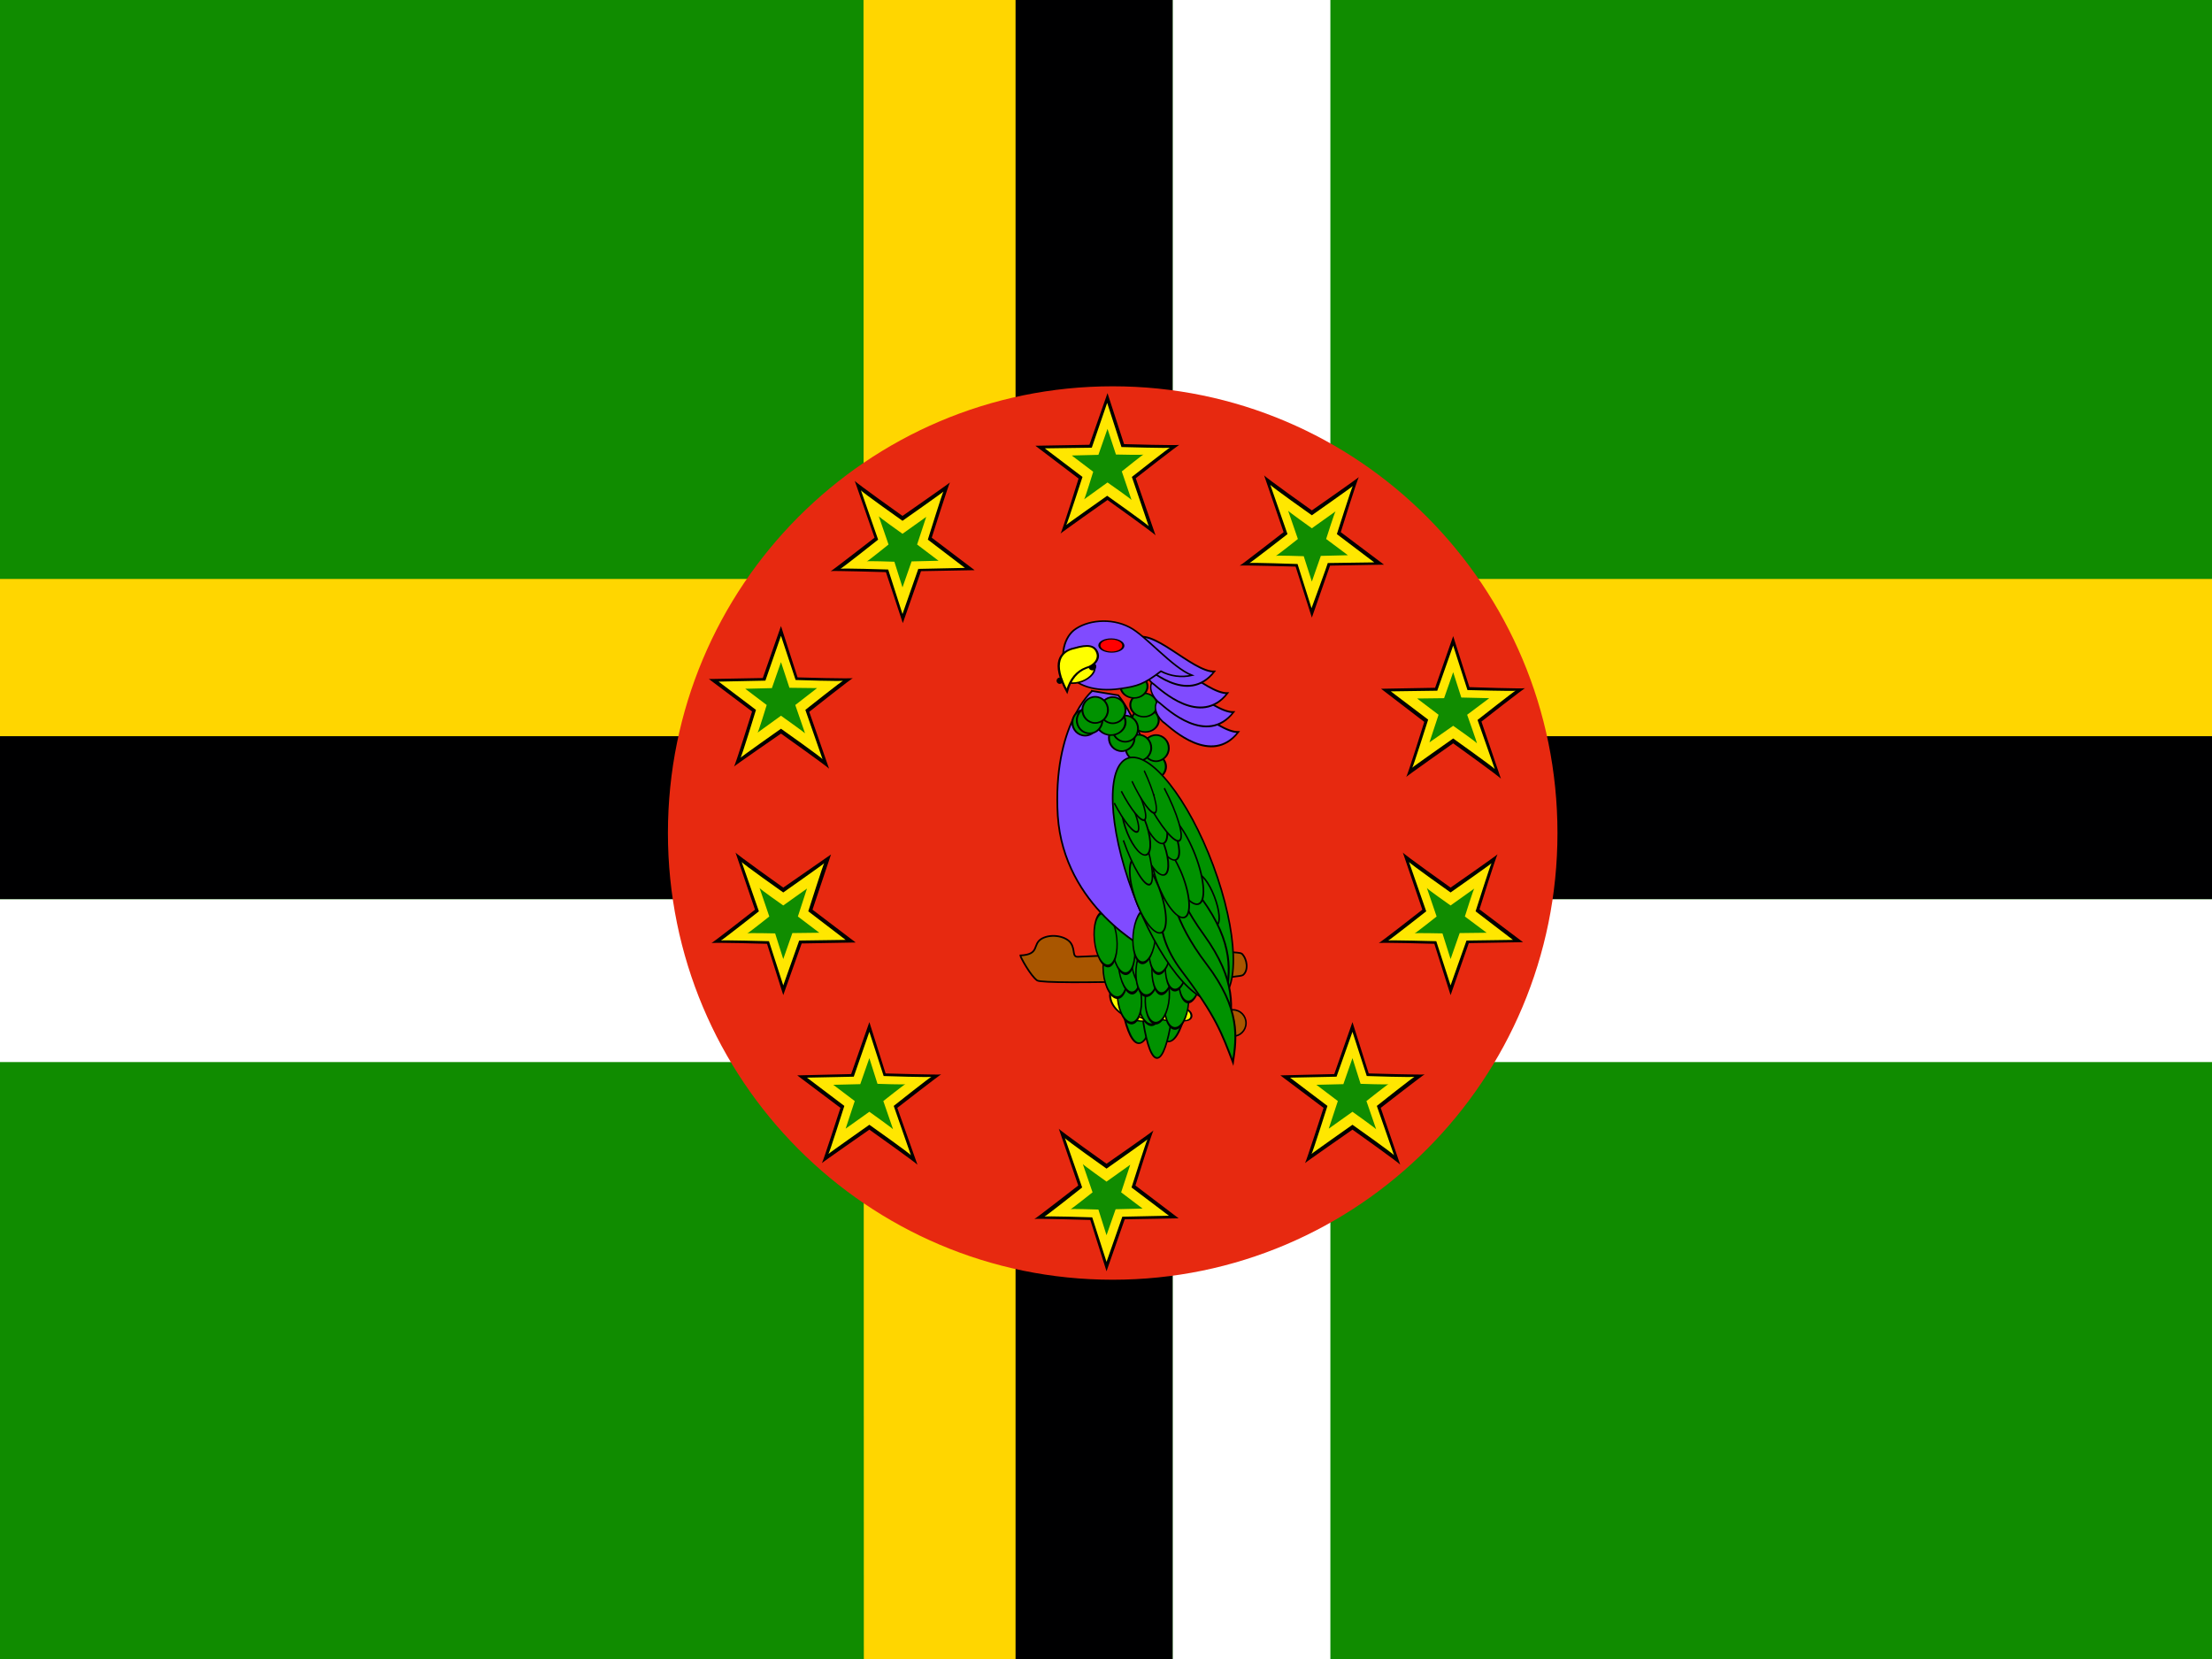
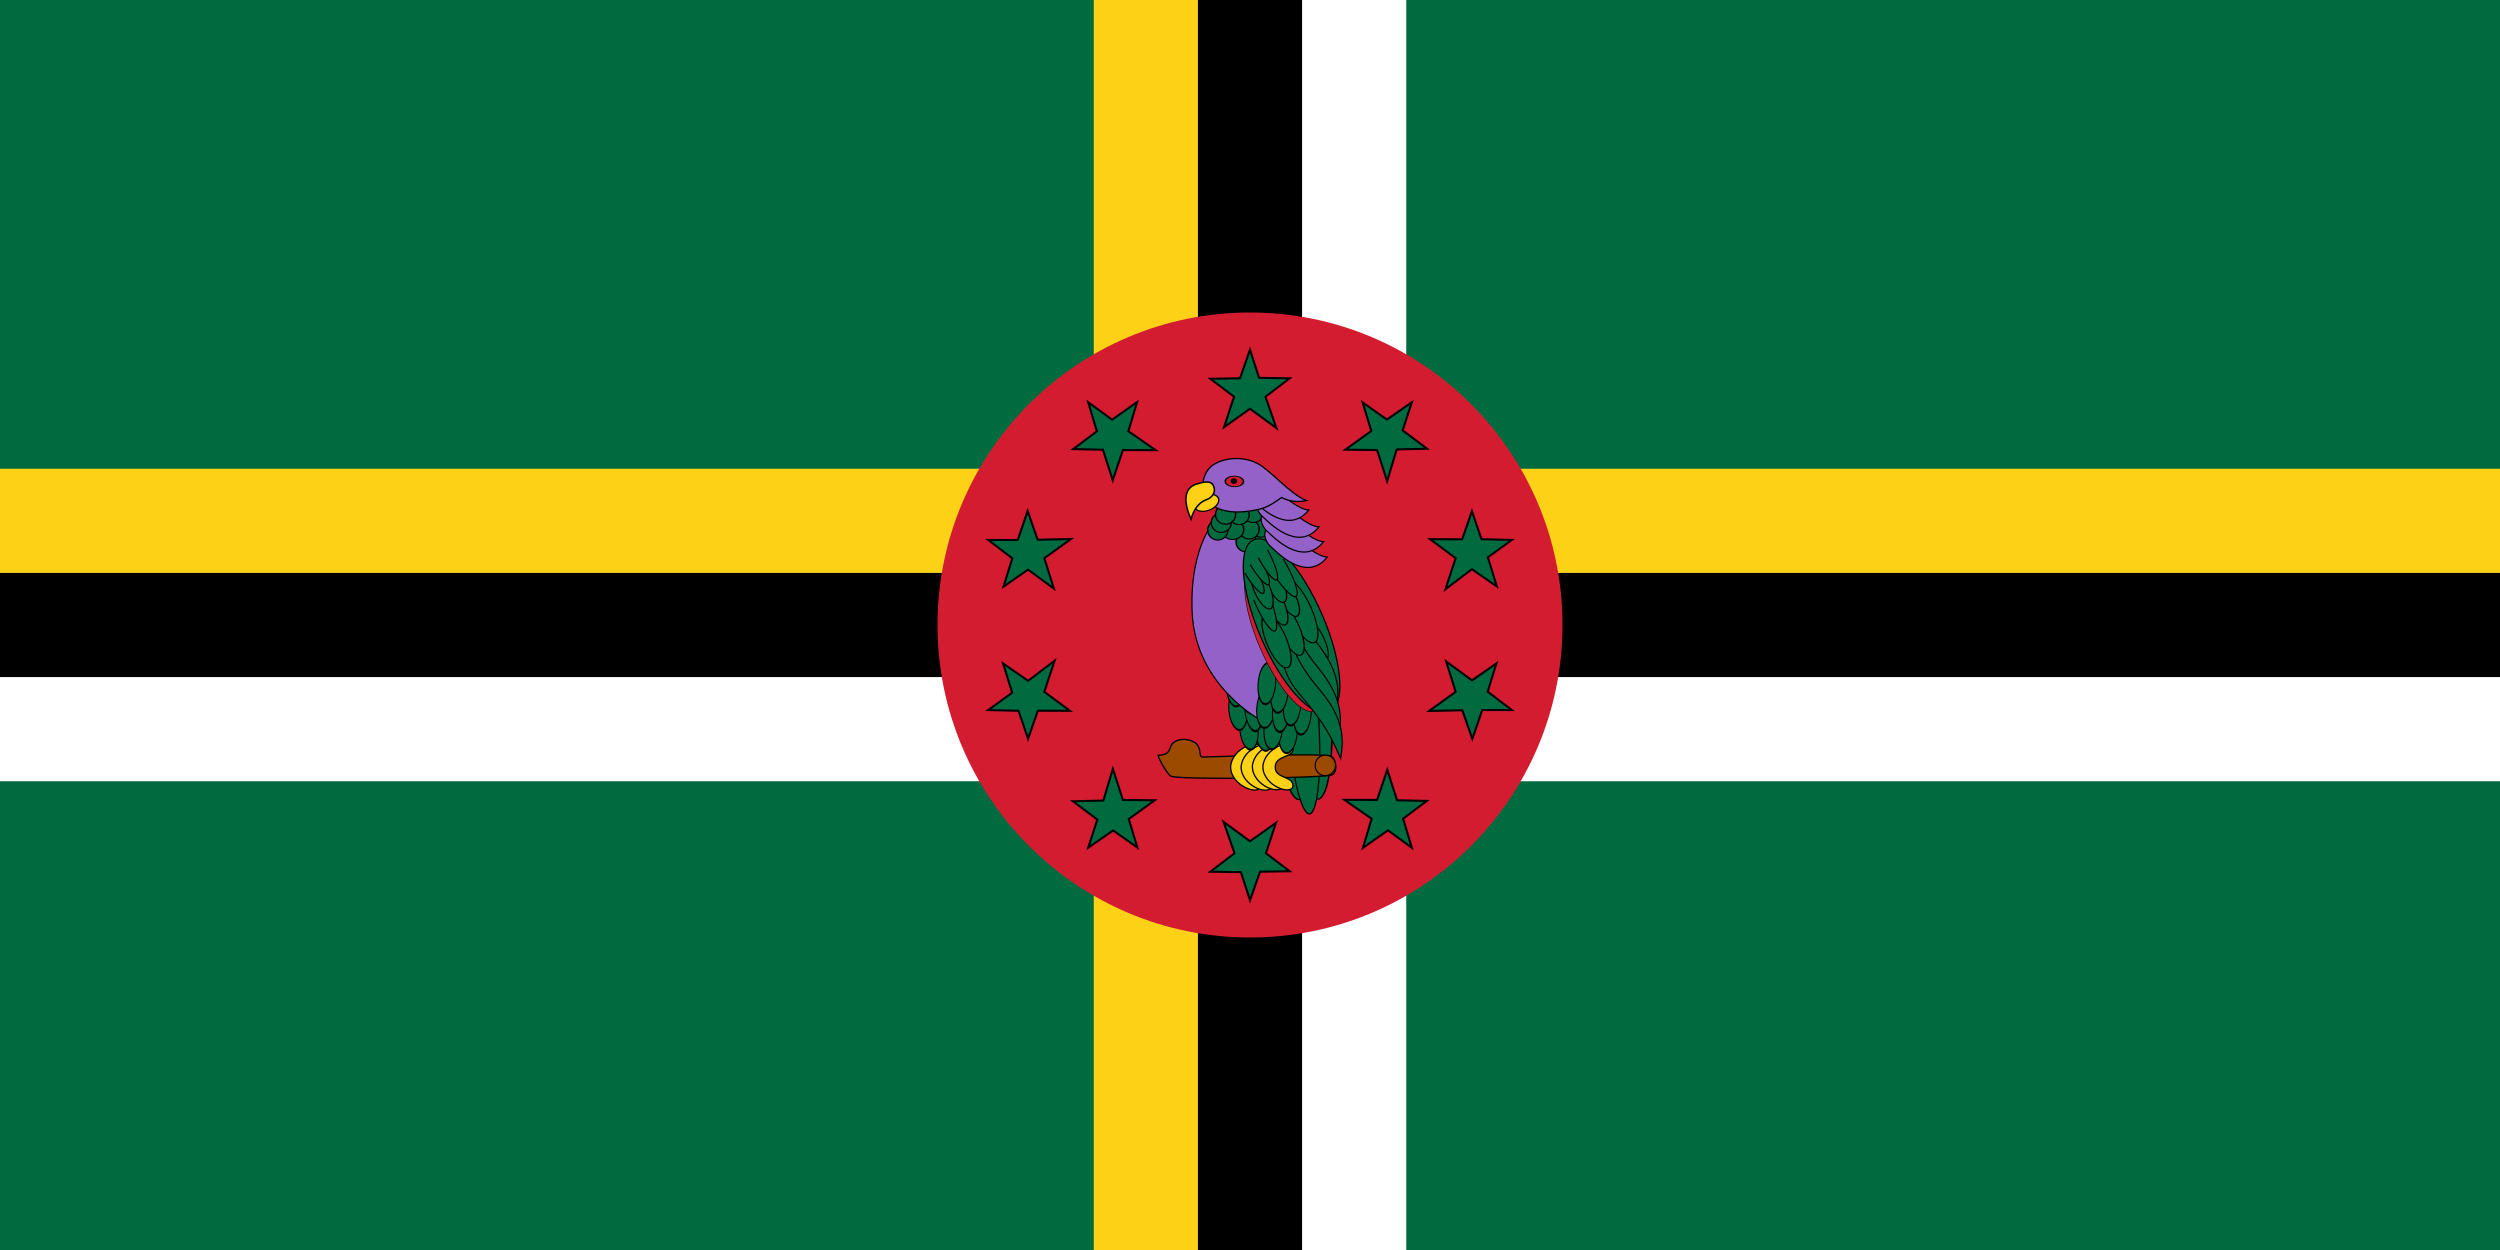
- <svg xmlns="http://www.w3.org/2000/svg" id="flag-icons-dm" viewBox="0 0 640 480">
-   <defs>
-     <clipPath id="dm-a">
-       <path fill-opacity=".7" d="M-85 0h682.7v512H-85z" />
-     </clipPath>
-   </defs>
-   <g fill-rule="evenodd" clip-path="url(#dm-a)" transform="translate(79.7)scale(.94)">
-     <path fill="#108c00" d="M-258.3 0H769.2v512H-258.3z" />
-     <path fill="#ffd600" d="M-260 178.2H772.6v50.1H-260z" />
-     <path fill="#ffd600" d="M181 0h48.5v512h-48.4z" />
-     <path fill="#000001" d="M227.8 0h48.4v512h-48.4z" />
-     <path fill="#000001" d="M-260 226.6H772.6v50.2H-260z" />
-     <path fill="#fff" d="M-260 276.8H772.6v50.1H-260z" />
-     <path fill="#fff" d="M276.2 0h48.5v512h-48.5z" />
-     <rect width="273.8" height="275" x="-394.6" y="-393.9" fill="#e72910" ry="137.5" transform="scale(-1)" />
-     <g stroke-width="1pt">
-       <path d="m250.5 137 5.6-16 5.1 15.7s17.1.5 17.1.2-13.5 10.3-13.5 10.3l6.1 17.6c-.2-.5-14.8-10.9-14.8-10.9s-14.8 10.4-14.5 10.4 5.6-17 5.6-17l-13.3-10.1 16.6-.3z" />
-       <path fill="#ffe700" d="M251.3 137.7 256 124l4.4 13.6s14.9.4 14.9.2-11.7 9-11.7 9l5.2 15.2c-.2-.5-12.8-9.4-12.8-9.4s-12.8 9-12.6 9 5-14.8 5-14.8l-11.6-8.8 14.4-.2z" />
-       <path fill="#108c00" d="m253.3 140 2.8-8 2.6 7.9s8.5.2 8.5 0-6.7 5.2-6.7 5.2l3 8.8c-.1-.3-7.4-5.4-7.4-5.4l-7.2 5.2c.2 0 2.8-8.5 2.8-8.5l-6.6-5z" />
+ <svg xmlns="http://www.w3.org/2000/svg" xmlns:xlink="http://www.w3.org/1999/xlink" viewBox="0 0 1200 600">
+   <path d="M0 0h1200v600H0z" fill="#006b3f" />
+   <path d="M0 225h1200v100H0z" fill="#fcd116" />
+   <path d="M0 275h1200v100H0z" fill="#fff" />
+   <path d="M0 275h1200v50H0z" />
+   <path d="M525 0h100v600H525z" fill="#fcd116" />
+   <path d="M575 0h100v600H575z" fill="#fff" />
+   <path d="M575 0h50v600h-50z" />
+   <g fill="#006b3f" transform="translate(600 300)">
+     <circle fill="#d41c30" r="150" />
+     <g id="b">
+       <path id="a" d="M-4.81-118.41L0-132.13l4.37 13.5 14.65.22-11.59 8.85 5.25 15.05L0-103.8l-12.46 8.85 4.81-14.61-11.37-8.63z" stroke="#000" />
+       <use height="100%" transform="scale(-1)" width="100%" xlink:href="#a" />
    </g>
-     <g stroke-width="1pt">
-       <path d="m356.9 211.8 5.6-16 5 15.7s17.2.6 17.2.3-13.5 10.3-13.5 10.3l6 17.6c-.2-.5-14.7-10.9-14.7-10.9s-14.8 10.4-14.5 10.4 5.6-17 5.6-17L340.3 212l16.6-.3z" />
-       <path fill="#ffe700" d="m357.6 212.6 4.9-13.9 4.4 13.7s14.8.4 14.8.2-11.7 9-11.7 9l5.3 15.1c-.2-.4-12.8-9.4-12.8-9.4s-12.8 9-12.6 9 4.9-14.8 4.9-14.8l-11.5-8.7z" />
-       <path fill="#108c00" d="m359.7 214.9 2.8-8 2.5 7.8 8.6.2-6.8 5.1s3.2 9 3 8.8c0-.3-7.3-5.4-7.3-5.4l-7.3 5.1 2.8-8.5-6.6-5z" />
-     </g>
-     <g stroke-width="1pt">
-       <path d="m325.9 330.6 5.6-16 5 15.8s17.2.5 17.2.3-13.5 10.3-13.5 10.3l6 17.5c-.2-.5-14.7-10.8-14.7-10.8S316.7 358 316.9 358s5.7-17 5.7-17l-13.3-10z" />
-       <path fill="#ffe700" d="m326.6 331.4 4.9-13.8 4.4 13.6s14.8.5 14.8.2-11.7 9-11.7 9l5.3 15.2c-.2-.5-12.8-9.4-12.8-9.4s-12.8 9-12.6 9 4.9-14.8 4.9-14.8l-11.5-8.7z" />
-       <path fill="#108c00" d="m328.7 333.7 2.8-8 2.5 7.9s8.6.3 8.6.1-6.8 5.2-6.8 5.2l3 8.7c0-.2-7.3-5.4-7.3-5.4l-7.3 5.2 2.8-8.5-6.6-5z" />
-     </g>
-     <g stroke-width="1pt">
-       <path d="m177.2 330.6 5.6-16 5 15.8s17.1.5 17.1.3-13.5 10.3-13.5 10.3l6.2 17.5c-.3-.5-14.8-10.8-14.8-10.8S168 358 168.2 358s5.7-17 5.7-17l-13.3-10z" />
-       <path fill="#ffe700" d="m178 331.4 4.8-13.8 4.4 13.6s14.8.5 14.8.2-11.7 9-11.7 9l5.3 15.2c-.2-.5-12.8-9.4-12.8-9.4s-12.8 9-12.6 9 4.9-14.8 4.9-14.8l-11.5-8.7z" />
-       <path fill="#108c00" d="m180 333.7 2.8-8 2.5 7.9s8.6.3 8.6.1-6.8 5.2-6.8 5.2l3 8.7c0-.2-7.3-5.4-7.3-5.4l-7.3 5.2 2.8-8.5-6.6-5z" />
-     </g>
-     <g stroke-width="1pt">
-       <path d="m150 208.7 5.6-16 5.1 15.8s17.1.5 17.1.2-13.5 10.4-13.5 10.4l6.1 17.5c-.3-.5-14.8-10.8-14.8-10.8S140.8 236 141.1 236s5.6-17 5.6-17l-13.3-10z" />
-       <path fill="#ffe700" d="m150.8 209.5 4.8-13.8 4.5 13.6s14.7.5 14.7.2-11.7 9-11.7 9l5.3 15.2c-.2-.5-12.8-9.4-12.8-9.4s-12.8 9-12.5 9 4.8-14.8 4.8-14.8l-11.5-8.7z" />
-       <path fill="#108c00" d="m152.8 211.8 2.8-8 2.6 7.9 8.5.1-6.7 5.2 3 8.7c-.1-.2-7.4-5.4-7.4-5.4l-7.2 5.2c.2 0 2.8-8.5 2.8-8.5l-6.6-5z" />
-     </g>
-     <g stroke-width="1pt">
-       <path d="m324.6 174.1-5.6 16-5-15.7s-17.2-.5-17.2-.3 13.5-10.3 13.5-10.3l-6-17.5c.2.5 14.7 10.8 14.7 10.8s14.8-10.3 14.5-10.3-5.6 17-5.6 17l13.3 10z" />
-       <path fill="#ffe700" d="M323.9 173.3c0 .3-5 13.9-5 13.9l-4.3-13.6s-14.8-.5-14.8-.3 11.7-8.9 11.7-8.9l-5.3-15.2c.2.5 12.8 9.4 12.8 9.4s12.8-9 12.6-9-4.9 14.8-4.9 14.8l11.5 8.7z" />
-       <path fill="#108c00" d="m321.8 171-2.8 8-2.5-7.8s-8.6-.3-8.6-.1 6.8-5.2 6.8-5.2l-3-8.7c0 .2 7.3 5.4 7.3 5.4l7.3-5.2c-.2 0-2.9 8.5-2.9 8.5l6.7 5-8.3.2z" />
-     </g>
-     <g stroke-width="1pt">
-       <path d="m367.3 290.3-5.6 16-5-15.8s-17.2-.5-17.2-.2S353 280 353 280l-6-17.6c.2.5 14.7 10.8 14.7 10.8s14.8-10.3 14.5-10.3-5.6 17-5.6 17L384 290z" />
-       <path fill="#ffe700" d="m366.6 289.5-4.9 13.8-4.4-13.6s-14.8-.4-14.8-.2 11.7-9 11.7-9l-5.3-15.2c.2.5 12.8 9.4 12.8 9.4s12.8-9 12.6-9-4.9 14.8-4.9 14.8l11.5 8.8z" />
-       <path fill="#108c00" d="m364.5 287.2-2.8 8-2.5-7.9s-8.6-.2-8.6 0 6.8-5.2 6.8-5.2l-3-8.8c0 .3 7.3 5.4 7.3 5.4l7.3-5.2c-.2 0-2.9 8.6-2.9 8.6l6.7 5z" />
-     </g>
-     <g stroke-width="1pt">
-       <path d="m261.4 375.3-5.6 16-5-15.8s-17.2-.5-17.2-.3 13.5-10.3 13.5-10.3l-6-17.5c.2.5 14.7 10.8 14.7 10.8s14.8-10.3 14.5-10.3-5.6 17-5.6 17L278 375z" />
-       <path fill="#ffe700" d="m260.7 374.4-4.9 14-4.4-13.7s-14.8-.5-14.8-.2 11.7-9 11.7-9l-5.3-15.2c.2.5 12.8 9.4 12.8 9.4s12.8-9 12.6-9-4.9 14.8-4.9 14.8l11.5 8.7-14.3.3z" />
-       <path fill="#108c00" d="m258.6 372.2-2.8 8-2.5-7.9s-8.6-.3-8.6-.1 6.8-5.2 6.8-5.2l-3-8.7c0 .2 7.3 5.4 7.3 5.4l7.3-5.2-2.8 8.5 6.6 5z" />
-     </g>
-     <g stroke-width="1pt">
-       <path d="m162 290.3-5.7 16-5-15.8s-17.2-.5-17.2-.2 13.5-10.3 13.5-10.3l-6-17.6c.2.5 14.7 10.8 14.7 10.8L171 263l-5.7 17 13.3 10.1-16.6.3z" />
-       <path fill="#ffe700" d="m161.2 289.5-4.9 13.8-4.4-13.6s-14.8-.4-14.8-.2 11.7-9 11.7-9l-5.3-15.2c.2.5 12.8 9.4 12.8 9.4s12.8-9 12.6-9-4.9 14.8-4.9 14.8l11.5 8.8z" />
-       <path fill="#108c00" d="m159.1 287.2-2.8 8-2.5-7.9s-8.6-.2-8.6 0 6.8-5.2 6.8-5.2l-3-8.8c0 .3 7.3 5.4 7.3 5.4l7.3-5.2-2.8 8.6 6.6 5z" />
-     </g>
-     <g stroke-width="1pt">
-       <path d="m198.7 175.8-5.6 16-5.2-15.7s-17-.5-17-.3 13.5-10.3 13.5-10.3l-6.1-17.5c.2.5 14.7 10.8 14.7 10.8s14.8-10.3 14.6-10.3-5.6 17-5.6 17l13.2 10z" />
-       <path fill="#ffe700" d="m197.9 175-4.9 14-4.4-13.7s-14.8-.5-14.8-.2 11.7-9 11.7-9l-5.3-15.2c.2.5 12.8 9.4 12.8 9.4s12.8-9 12.6-9-4.8 14.8-4.8 14.8l11.4 8.7-14.3.3z" />
-       <path fill="#108c00" d="m195.8 172.8-2.8 8-2.5-7.9s-8.5-.3-8.5-.1 6.7-5.2 6.7-5.2l-3-8.7c0 .2 7.3 5.4 7.3 5.4l7.3-5.2-2.8 8.5 6.6 5z" />
-     </g>
-     <g transform="translate(-250.6 359.4)scale(1.04)">
-       <g fill="#009200" stroke="#000" stroke-width="2.5" transform="matrix(.16 -.02 0 .18 429.8 -215.6)">
-         <ellipse cx="680.2" cy="586.1" rx="30.8" ry="189.8" transform="matrix(1.4 0 0 1 -534.3 263.7)" />
-         <ellipse cx="680.2" cy="586.1" rx="30.8" ry="189.8" transform="matrix(1.5 0 0 1 -547.2 267)" />
-         <ellipse cx="680.2" cy="586.1" rx="30.8" ry="189.8" transform="matrix(1.2 0 0 1.1 -365 214.1)" />
+     <use height="100%" transform="rotate(36)" width="100%" xlink:href="#b" />
+     <use height="100%" transform="rotate(72)" width="100%" xlink:href="#b" />
+     <use height="100%" transform="rotate(108)" width="100%" xlink:href="#b" />
+     <use height="100%" transform="rotate(144)" width="100%" xlink:href="#b" />
+     <g stroke="#000" stroke-width="2.5">
+       <ellipse cx="680.21" cy="586.13" rx="30.805" ry="189.82" transform="matrix(.28955 -.03018 .01659 .23226 -186.117 -75.926)" />
+       <ellipse cx="680.21" cy="586.13" rx="30.805" ry="189.82" transform="matrix(.30626 -.03184 .01669 .23225 -188.733 -74.887)" />
+       <ellipse cx="680.21" cy="586.13" rx="30.805" ry="189.82" transform="matrix(.245 -.0259 .0179 .25675 -151.947 -90.936)" />
+       <path d="M-44.213 62.565c7.657-.319 4.332-4.416 8.2-6.596 3.864-2.177 9.365-.737 11.015 1.986 1.65 2.722.327 5.397 2.45 5.433 2.126.037 59.928-2.387 62.01-.105 2.085 2.28 2.429 6.776.27 8.524-2.16 1.77-75.235 2.588-77.751.738-2.517-1.824-6.202-9.53-6.194-9.98z" fill="#9c4a00" stroke-width=".657" />
+       <g fill="#fcd116" stroke-width=".633">
+         <path d="M-3.377 68.195c-.139 5.775 8.404 4.14 8.521 8.963-.257 5.114-14.324.313-14.46-9.041.585-9.345 14.354-13.963 14.525-8.625.126 4.435-8.447 2.927-8.586 8.703z" />
+         <path d="M1.664 68.261c-.14 5.776 8.403 4.14 8.52 8.964-.257 5.113-14.324.312-14.459-9.042.585-9.345 14.354-13.962 14.524-8.625.127 4.435-8.446 2.928-8.585 8.703z" />
+         <path d="M7.07 68.058c-.138 5.775 8.404 4.14 8.522 8.963-.257 5.114-14.324.313-14.46-9.042.585-9.344 14.354-13.962 14.524-8.624.127 4.435-8.446 2.927-8.585 8.703z" />
+         <path d="M12.111 68.124c-.138 5.776 8.404 4.14 8.521 8.964-.257 5.113-14.324.312-14.46-9.042.586-9.345 14.355-13.962 14.525-8.625.126 4.435-8.447 2.928-8.586 8.703z" />
      </g>
-       <g stroke="#000" transform="translate(72.9 -9.8)">
-         <path fill="#a95600" stroke-width=".5" d="M388.5-53c6-.3 3.4-3.3 6.4-5 3-1.6 7.3-.6 8.6 1.4s.3 4 2 4 47-2.5 48.6-.9 2 5 .3 6.3c-1.6 1.4-58.9 3-60.9 1.6s-5-7-5-7.4z" />
-         <path fill="#ff0" stroke-width="3.9" d="M529.6 405.5c0 40 45.6 27.8 46.8 61.2-.7 35.4-76.7 3.5-78.6-61.2 1.9-64.8 75-98 76.7-61 1.2 30.6-45 21-45 61z" transform="matrix(.15 0 0 .1 340.4 -81.7)" />
-         <path fill="#ff0" stroke-width="3.9" d="M529.6 405.5c0 40 45.6 27.8 46.8 61.2-.7 35.4-76.7 3.5-78.6-61.2 1.9-64.8 75-98 76.7-61 1.2 30.6-45 21-45 61z" transform="matrix(.15 0 0 .1 344.4 -81.6)" />
-         <path fill="#ff0" stroke-width="3.9" d="M529.6 405.5c0 40 45.6 27.8 46.8 61.2-.7 35.4-76.7 3.5-78.6-61.2 1.9-64.8 75-98 76.7-61 1.2 30.6-45 21-45 61z" transform="matrix(.15 0 0 .1 348.7 -81.8)" />
-         <path fill="#ff0" stroke-width="3.9" d="M529.6 405.5c0 40 45.6 27.8 46.8 61.2-.7 35.4-76.7 3.5-78.6-61.2 1.9-64.8 75-98 76.7-61 1.2 30.6-45 21-45 61z" transform="matrix(.15 0 0 .1 352.7 -81.8)" />
-         <ellipse cx="478.4" cy="-41.1" fill="#a95600" stroke-width=".4" rx="3.5" ry="3.4" transform="matrix(1.1 .02 -.02 1.15 -75.6 4.7)" />
+       <ellipse cx="478.38" cy="-41.086" fill="#9c4a00" rx="3.534" ry="3.403" stroke-width=".399" transform="matrix(1.37992 .02078 -.03062 1.45444 -625.227 117.205)" />
+       <ellipse cx="427.11" cy="905" rx="20.814" ry="24.144" transform="matrix(.20742 -.0313 .04226 .39514 -119.978 -293.416)" />
+       <ellipse cx="427.11" cy="905" rx="20.814" ry="24.144" transform="matrix(.20742 -.0313 .04226 .39514 -127.335 -293.996)" />
+       <ellipse cx="427.11" cy="905" rx="20.814" ry="24.144" transform="matrix(.20742 -.0313 .04226 .39514 -132.603 -303.411)" />
+       <ellipse cx="427.11" cy="905" rx="20.814" ry="24.144" transform="matrix(.19943 -.03154 .04632 .43593 -125.407 -340.635)" />
+       <ellipse cx="427.11" cy="905" rx="20.814" ry="24.144" transform="matrix(.1995 -.03084 .04356 .40874 -112.65 -316.232)" />
+       <ellipse cx="427.11" cy="905" rx="20.814" ry="24.144" transform="matrix(.1995 -.03084 .04356 .40874 -118.304 -319.639)" />
+       <ellipse cx="427.11" cy="905" rx="20.814" ry="24.144" transform="matrix(.1995 -.03084 .04356 .40874 -125.437 -324.554)" />
+       <ellipse cx="427.11" cy="905" rx="20.814" ry="24.144" transform="matrix(.1995 -.03084 .04356 .40874 -132.042 -327.532)" />
+       <path d="M-14.734-52.686s-14.655 12.72-13.01 47.144C-25.9 29.078 4.648 45.352 4.648 45.352s7.786-9.827 6.882-37.644C9.347-32.96-5.078-50.929-5.078-50.929z" fill="#9461c9" stroke-width=".575" />
+       <ellipse cx="427.11" cy="905" rx="20.814" ry="24.144" transform="matrix(.20968 .00618 -.02884 .39634 -45.183 -309.401)" />
+       <ellipse cx="427.11" cy="905" rx="20.814" ry="24.144" transform="matrix(.20968 .00618 -.02884 .39634 -52.319 -311.283)" />
+       <ellipse cx="427.11" cy="905" rx="20.814" ry="24.144" transform="matrix(.20968 .00618 -.02884 .39634 -55.825 -321.487)" />
+       <ellipse cx="427.11" cy="905" rx="20.814" ry="24.144" transform="matrix(.20186 .00451 -.03211 .4372 -42.11 -356.832)" />
+       <ellipse cx="427.11" cy="905" rx="20.814" ry="24.144" transform="matrix(.2018 .00521 -.02998 .40996 -33.907 -330.547)" />
+       <ellipse cx="427.11" cy="905" rx="20.814" ry="24.144" transform="matrix(.2018 .00521 -.02998 .40996 -38.863 -334.906)" />
+       <ellipse cx="427.11" cy="905" rx="20.814" ry="24.144" transform="matrix(.2018 .00521 -.02998 .40996 -45.006 -341.014)" />
+       <ellipse cx="427.11" cy="905" rx="20.814" ry="24.144" transform="matrix(.2018 .00521 -.02998 .40996 -50.974 -345.121)" />
+       <ellipse cx="624.42" cy="606.11" fill="#d41c30" rx="58.28" ry="186.49" stroke-width="1pt" transform="matrix(.19787 -.07643 .08023 .1871 -155.838 -59.213)" />
+       <ellipse cx="218.13" cy="356.75" rx="10.823" ry="12.905" stroke-width="1.464" transform="matrix(.49828 .00887 -.00657 .36896 -99.51 -162.77)" />
+       <ellipse cx="218.13" cy="356.75" rx="10.823" ry="12.905" stroke-width="1.546" transform="matrix(.44637 .00795 -.00657 .36896 -84.135 -169.3)" />
+       <ellipse cx="218.13" cy="356.75" rx="10.823" ry="12.905" stroke-width="1.546" transform="matrix(.44637 .00795 -.00657 .36896 -90.652 -169.416)" />
+       <ellipse cx="218.13" cy="356.75" rx="10.823" ry="12.905" stroke-width="1.56" transform="matrix(.46714 .00832 -.00617 .34637 -93.888 -166.37)" />
+       <ellipse cx="218.13" cy="356.75" rx="10.823" ry="12.905" stroke-width="1.56" transform="matrix(.46714 .00832 -.00617 .34637 -94.462 -172.017)" />
+       <ellipse cx="218.13" cy="356.75" rx="10.823" ry="12.905" stroke-width="1.546" transform="matrix(.44637 .00795 -.00657 .36896 -96.878 -173.22)" />
+       <ellipse cx="218.13" cy="356.75" rx="10.823" ry="12.905" stroke-width="1.562" transform="matrix(.44637 .00795 -.00644 .36143 -95.469 -176.631)" />
+       <ellipse cx="218.13" cy="356.75" rx="10.823" ry="12.905" stroke-width="1.464" transform="matrix(.49828 .00887 -.00657 .36896 -114.725 -179.37)" />
+       <ellipse cx="218.13" cy="356.75" rx="10.823" ry="12.905" stroke-width="1.56" transform="matrix(.46714 .00832 -.00617 .34637 -98.157 -179.081)" />
+       <ellipse cx="218.13" cy="356.75" rx="10.823" ry="12.905" stroke-width="1.562" transform="matrix(.44637 .00795 -.00644 .36143 -100.291 -183.521)" />
+       <ellipse cx="218.13" cy="356.75" rx="10.823" ry="12.905" stroke-width="1.546" transform="matrix(.44637 .00795 -.00657 .36896 -110.489 -178.906)" />
+       <ellipse cx="218.13" cy="356.75" rx="10.823" ry="12.905" stroke-width="1.562" transform="matrix(.44637 .00795 -.00644 .36143 -108.857 -179.772)" />
+       <ellipse cx="218.13" cy="356.75" rx="10.823" ry="12.905" stroke-width="1.562" transform="matrix(.44637 .00795 -.00644 .36143 -106.807 -183.696)" />
+       <ellipse cx="528.68" cy="564.48" rx="67.438" ry="205.64" stroke-width="2.545" transform="matrix(.21932 -.07743 .08683 .20202 -145.015 -72.556)" />
+       <ellipse cx="528.68" cy="646.07" rx="13.321" ry="40.796" transform="matrix(.20574 -.09785 .09471 .21196 -137.122 -77.403)" />
+       <g stroke-width=".575">
+         <path d="M31.463 7.799c12.81 15.598 11.193 25.503 9.857 33.883-4.025-9.663-6.223-15.746-19.035-31.347-12.813-15.6-6.418-26.548-5.538-32.316 1.926 4.993 1.903 14.179 14.716 29.78z" />
+         <path d="M32.616 20.398C45.426 35.996 43.81 45.9 42.473 54.28c-4.024-9.663-6.222-15.746-19.035-31.347C10.625 7.334 17.021-3.613 17.9-9.382c1.927 4.993 1.903 14.179 14.716 29.78z" />
+         <path d="M33.002 30.545c13.12 15.323 11.7 25.26 10.532 33.667-4.217-9.576-6.536-15.61-19.658-30.936-13.122-15.325-6.947-26.405-6.183-32.19 2.026 4.95 2.186 14.134 15.309 29.46z" />
      </g>
-       <g fill="#009200" stroke="#000" stroke-width="2.5" transform="rotate(-5.8 688.4 -625.2)">
-         <ellipse cx="427.1" cy="905" rx="20.8" ry="24.1" transform="matrix(.17 0 0 .32 369.8 -361.6)" />
-         <ellipse cx="427.1" cy="905" rx="20.8" ry="24.1" transform="matrix(.17 0 0 .32 364 -362.7)" />
-         <ellipse cx="427.1" cy="905" rx="20.8" ry="24.1" transform="matrix(.17 0 0 .32 360.6 -370.6)" />
-         <ellipse cx="427.1" cy="905" rx="20.8" ry="24.1" transform="matrix(.16 0 0 .35 369.3 -399.4)" />
-         <ellipse cx="427.1" cy="905" rx="20.8" ry="24.1" transform="matrix(.16 0 0 .33 377.4 -379)" />
-         <ellipse cx="427.1" cy="905" rx="20.8" ry="24.1" transform="matrix(.16 0 0 .33 373.2 -382.2)" />
-         <ellipse cx="427.1" cy="905" rx="20.8" ry="24.1" transform="matrix(.16 0 0 .33 368 -386.7)" />
-         <ellipse cx="427.1" cy="905" rx="20.8" ry="24.1" transform="matrix(.16 0 0 .33 363 -389.5)" />
+       <ellipse cx="528.68" cy="646.07" rx="13.321" ry="40.796" stroke-width="1.389" transform="matrix(.40784 -.1038 .16694 .37767 -299.57 -196.03)" />
+       <ellipse cx="528.68" cy="646.07" rx="13.321" ry="40.796" stroke-width="1.64" transform="matrix(.3669 -.0631 .12978 .31265 -259.003 -166.871)" />
+       <ellipse cx="528.68" cy="646.07" rx="13.321" ry="40.796" stroke-width="1.64" transform="matrix(.36815 -.05532 .12326 .31531 -261.524 -166.82)" />
+       <ellipse cx="528.68" cy="646.07" rx="13.321" ry="40.796" stroke-width="2.097" transform="matrix(.29658 -.05431 .11151 .23308 -211.07 -135.538)" />
+       <ellipse cx="528.68" cy="646.07" rx="13.321" ry="40.796" stroke-width="2.097" transform="matrix(.29952 -.038 .0968 .23873 -208.27 -143.865)" />
+       <path d="M8.62-15.768C12.407-6.513 13.94 1.81 12.04 2.81c-1.899.999-6.513-5.7-10.301-14.956" stroke-width=".575" />
+       <ellipse cx="528.68" cy="646.07" rx="13.321" ry="40.796" stroke-width="2.097" transform="matrix(.29952 -.038 .0968 .23873 -208.894 -154.737)" />
+       <ellipse cx="528.68" cy="646.07" rx="13.321" ry="40.796" stroke-width="2.097" transform="matrix(.30032 -.0321 .09144 .24056 -212.194 -155.987)" />
+       <g stroke-width=".575">
+         <path d="M2.026-28.338c3.678 6.254 5.658 12.094 4.418 13.037-1.238.942-5.227-3.368-8.905-9.622" />
+         <path d="M4.573-32.485C8.25-26.231 10.23-20.391 8.99-19.448c-1.238.942-5.227-3.368-8.905-9.622m15.928-2.537c5.125 8.543 7.883 16.52 6.154 17.81-1.727 1.29-7.288-4.598-12.413-13.14" />
+         <path d="M8.452-36.082c3.693 6.904 5.687 13.348 4.45 14.385-1.237 1.036-5.236-3.727-8.929-10.632" />
      </g>
-       <path fill="#804bff" stroke="#000" stroke-width=".5" d="M482.6-141s-11.7 10-10.1 36.9c1.8 27 26.5 39.5 26.5 39.5s6.2-7.7 5.2-29.5c-2-31.8-13.8-45.7-13.8-45.7l-7.8-1.3z" />
-       <g fill="#009200" stroke="#000" stroke-width="2.5" transform="rotate(4.5 181 769.9)">
-         <ellipse cx="427.1" cy="905" rx="20.8" ry="24.1" transform="matrix(.17 0 0 .32 369.8 -361.6)" />
-         <ellipse cx="427.1" cy="905" rx="20.8" ry="24.1" transform="matrix(.17 0 0 .32 364 -362.7)" />
-         <ellipse cx="427.1" cy="905" rx="20.8" ry="24.1" transform="matrix(.17 0 0 .32 360.6 -370.6)" />
-         <ellipse cx="427.1" cy="905" rx="20.8" ry="24.1" transform="matrix(.16 0 0 .35 369.3 -399.4)" />
-         <ellipse cx="427.1" cy="905" rx="20.8" ry="24.1" transform="matrix(.16 0 0 .33 377.4 -379)" />
-         <ellipse cx="427.1" cy="905" rx="20.8" ry="24.1" transform="matrix(.16 0 0 .33 373.2 -382.2)" />
-         <ellipse cx="427.1" cy="905" rx="20.8" ry="24.1" transform="matrix(.16 0 0 .33 368 -386.7)" />
-         <ellipse cx="427.1" cy="905" rx="20.8" ry="24.1" transform="matrix(.16 0 0 .33 363 -389.5)" />
+       <g fill="#9461c9">
+         <g stroke-width=".591">
+           <path d="M8.125-46.086c-2.466 2.482-.051 7.123 2.205 8.8 2.53 2.295 16.742 17.287 26.769 4.673-8.034-.146-23.027-19.004-28.974-13.473z" />
+           <path d="M6.369-53.486c-2.465 2.483-.05 7.124 2.206 8.802 2.53 2.294 16.742 17.286 26.768 4.672-8.033-.146-23.026-19.005-28.974-13.474z" />
+           <path d="M4.123-60.576c-2.466 2.482-.051 7.124 2.205 8.801 2.53 2.294 16.742 17.286 26.769 4.672-8.034-.146-23.027-19.004-28.974-13.473z" />
+           <path d="M-.759-68.687c-2.465 2.483-.05 7.124 2.206 8.801 2.53 2.295 16.742 17.287 26.769 4.673C20.182-55.36 5.189-74.218-.76-68.687z" />
+         </g>
+         <path d="M-18.272-76.448c5.08-3.78 14.412-4.884 21.681-1.183 6.056 2.966 16.148 15.073 23.735 17.935-5.34.952-8.59.147-12.002-1.492-6.739 4.88-9.14 5.611-16.008 6.57-9.551 1.378-17.48-1.108-20.266-6.09-2.839-4.699-1.615-12.238 2.86-15.74z" stroke-width=".628" />
      </g>
-       <ellipse cx="624.4" cy="606.1" fill="#c90000" stroke="#000" stroke-width="1pt" rx="58.3" ry="186.5" transform="matrix(.16 -.06 .06 .15 369.6 -145)" />
-       <g fill="#009200" stroke="#000" transform="rotate(1 242.4 -1957.8)">
-         <ellipse cx="218.1" cy="356.8" stroke-width="1.5" rx="10.8" ry="12.9" transform="matrix(.4 0 0 .3 445 -230.5)" />
-         <ellipse cx="218.1" cy="356.8" stroke-width="1.6" rx="10.8" ry="12.9" transform="matrix(.35 0 0 .3 457.2 -236)" />
-         <ellipse cx="218.1" cy="356.8" stroke-width="1.6" rx="10.8" ry="12.9" transform="matrix(.35 0 0 .3 452 -236)" />
-         <ellipse cx="218.1" cy="356.8" stroke-width="1.6" rx="10.8" ry="12.9" transform="matrix(.37 0 0 .27 449.5 -233.5)" />
-         <ellipse cx="218.1" cy="356.8" stroke-width="1.6" rx="10.8" ry="12.9" transform="matrix(.37 0 0 .27 449 -238)" />
-         <ellipse cx="218.1" cy="356.8" stroke-width="1.6" rx="10.8" ry="12.9" transform="matrix(.35 0 0 .3 447 -238.8)" />
-         <ellipse cx="218.1" cy="356.8" stroke-width="1.6" rx="10.8" ry="12.9" transform="matrix(.35 0 0 .3 448 -241.6)" />
-         <ellipse cx="218.1" cy="356.8" stroke-width="1.5" rx="10.8" ry="12.9" transform="matrix(.4 0 0 .3 432.8 -243.5)" />
-         <ellipse cx="218.1" cy="356.8" stroke-width="1.6" rx="10.8" ry="12.9" transform="matrix(.37 0 0 .27 446 -243.5)" />
-         <ellipse cx="218.1" cy="356.8" stroke-width="1.6" rx="10.8" ry="12.9" transform="matrix(.35 0 0 .3 444.2 -247)" />
-         <ellipse cx="218.1" cy="356.8" stroke-width="1.6" rx="10.8" ry="12.9" transform="matrix(.35 0 0 .3 436.1 -243.2)" />
-         <ellipse cx="218.1" cy="356.8" stroke-width="1.6" rx="10.8" ry="12.9" transform="matrix(.35 0 0 .3 437.4 -243.9)" />
-         <ellipse cx="218.1" cy="356.8" stroke-width="1.6" rx="10.8" ry="12.9" transform="matrix(.35 0 0 .3 439 -247)" />
-       </g>
-       <g fill="#009200" stroke="#000" transform="matrix(.18 0 0 .2 421 -216.8)">
-         <ellipse cx="528.7" cy="564.5" stroke-width="2.5" rx="67.4" ry="205.6" transform="matrix(.98 -.3 .36 .87 -245.8 324.4)" />
-         <ellipse cx="528.7" cy="646.1" stroke-width="2.5" rx="13.3" ry="40.8" transform="rotate(-23.4 630.5 660.9)" />
-         <path stroke-width="1.5" d="M139.9 644c0 57.7-18.8 86.2-34.6 110.3 7.5-32.5 13-52.6 13-110.3s29.5-85.3 40.3-102c-4.2 16.7-18.7 44.3-18.7 102z" transform="matrix(1.88 -.46 .95 1.18 -352.3 -10)" />
-         <path stroke-width="1.5" d="M139.9 644c0 57.7-18.8 86.2-34.6 110.3 7.5-32.5 13-52.6 13-110.3s29.5-85.3 40.3-102c-4.2 16.7-18.7 44.3-18.7 102z" transform="matrix(1.88 -.46 .95 1.18 -348.4 44)" />
-         <path stroke-width="1.5" d="M139.9 644c0 57.7-18.8 86.2-34.6 110.3 7.5-32.5 13-52.6 13-110.3s29.5-85.3 40.3-102c-4.2 16.7-18.7 44.3-18.7 102z" transform="matrix(1.87 -.5 .98 1.16 -362 105.8)" />
-         <ellipse cx="528.7" cy="646.1" stroke-width="1.4" rx="13.3" ry="40.8" transform="matrix(1.8 -.4 .7 1.64 -915.6 -221)" />
-         <ellipse cx="528.7" cy="646.1" stroke-width="1.6" rx="13.3" ry="40.8" transform="matrix(1.63 -.23 .54 1.35 -739.5 -91.8)" />
-         <ellipse cx="528.7" cy="646.1" stroke-width="1.6" rx="13.3" ry="40.8" transform="matrix(1.63 -.2 .5 1.36 -750.6 -91.8)" />
-         <ellipse cx="528.7" cy="646.1" stroke-width="2.1" rx="13.3" ry="40.8" transform="matrix(1.3 -.2 .47 1 -531 47.6)" />
-         <ellipse cx="528.7" cy="646.1" stroke-width="2.1" rx="13.3" ry="40.8" transform="matrix(1.33 -.13 .4 1.03 -517.9 12.2)" />
-         <path stroke-width="2.1" d="M145.7 569.5c0 34-6.7 61.6-15 61.6s-15-27.6-15-61.6" transform="matrix(1.03 -.5 .46 1.18 12.8 -14.5)" />
-         <ellipse cx="528.7" cy="646.1" stroke-width="2.1" rx="13.3" ry="40.8" transform="matrix(1.33 -.13 .4 1.03 -519.5 -34.4)" />
-         <ellipse cx="528.7" cy="646.1" stroke-width="2.1" rx="13.3" ry="40.8" transform="matrix(1.33 -.1 .38 1.04 -534 -40.1)" />
-         <path stroke-width="2.9" d="M145.7 569.5c0 34-6.7 61.6-15 61.6s-15-27.6-15-61.6" transform="matrix(.67 -.47 .46 .8 39.5 143.3)" />
-         <path stroke-width="2.9" d="M145.7 569.5c0 34-6.7 61.6-15 61.6s-15-27.6-15-61.6" transform="matrix(.67 -.47 .46 .8 51.1 125.8)" />
-         <path stroke-width="2.1" d="M145.7 569.5c0 34-6.7 61.6-15 61.6s-15-27.6-15-61.6" transform="matrix(.94 -.64 .64 1.1 -40.2 -10.7)" />
-         <path stroke-width="2.7" d="M145.7 569.5c0 34-6.7 61.6-15 61.6s-15-27.6-15-61.6" transform="matrix(.67 -.52 .46 .88 68.6 71.2)" />
-       </g>
-       <g fill="#804bff" stroke="#000" stroke-width="2.5">
-         <path d="M276.3 345.4c-12.3 9.2.4 25.2 12 30.7 13 7.7 86.6 58.2 136.3 12-40.8.8-118.7-63.2-148.3-42.7z" transform="matrix(.16 0 0 .22 458 -214.3)" />
-         <path d="M276.3 345.4c-12.3 9.2.4 25.2 12 30.7 13 7.7 86.6 58.2 136.3 12-40.8.8-118.7-63.2-148.3-42.7z" transform="matrix(.16 0 0 .22 456.6 -220.2)" />
-         <path d="M276.3 345.4c-12.3 9.2.4 25.2 12 30.7 13 7.7 86.6 58.2 136.3 12-40.8.8-118.7-63.2-148.3-42.7z" transform="matrix(.16 0 0 .22 454.8 -225.8)" />
-         <path d="M276.3 345.4c-12.3 9.2.4 25.2 12 30.7 13 7.7 86.6 58.2 136.3 12-40.8.8-118.7-63.2-148.3-42.7z" transform="matrix(.16 0 0 .22 450.9 -232.2)" />
-       </g>
-       <g transform="rotate(1 -589.6 681.6)">
-         <path fill="#804bff" stroke="#000" stroke-width="2.5" d="M211.2 247.3c21.7-12 56.6-9.8 79.7 11.2 19.4 17 45.3 75.2 70.3 92.8a58 58 0 0 1-42.2-15.2c-28.8 15.5-38.1 16.7-64 15.7-35.8-1.4-62.4-17.7-68-40.6-6.3-21.8 4.8-52.5 24.2-63.9z" transform="matrix(.2 -.04 .05 .18 407.8 -213.6)" />
-         <ellipse cx="287.2" cy="323" fill="red" stroke="#000" stroke-width="2.5" rx="14.2" ry="15" transform="matrix(.25 0 0 .13 401.8 -215.2)" />
-         <ellipse cx="204.6" cy="348.3" fill="#ff0" stroke="#000" stroke-width="2.5" rx="23.3" ry="15.9" transform="matrix(.2 -.08 .07 .17 398.7 -208)" />
-         <circle cx="283.9" cy="333.9" r="5.8" transform="matrix(.2 0 0 .2 411.3 -233.7)" />
-         <path fill="#ff0" stroke="#000" stroke-width="6.6" d="M516.8 260.3c4.4 18-6.7 43-33.1 52.6-26.8 13.2-46.1 41.8-55.7 88-47.2-103.2-23-148.3 20.6-160.3 37.4-14.4 60.4-13.4 68.2 19.7z" transform="matrix(.1 0 0 .08 417.9 -191.5)" />
-         <circle cx="199" cy="362.4" r="4.7" transform="matrix(.2 0 0 .2 418.7 -235)" />
-       </g>
+       <ellipse cx="287.23" cy="323.04" fill="#d41c30" rx="14.154" ry="14.986" transform="matrix(.3091 .0055 -.00301 .16933 -95.304 -125.19)" />
+       <ellipse cx="204.58" cy="348.26" fill="#fcd116" rx="23.254" ry="15.895" transform="matrix(.2458 -.09144 .08132 .21925 -99.445 -116.289)" />
+       <circle cx="283.9" cy="333.86" fill="#000" transform="matrix(.2699 .0048 -.00416 .23342 -82.956 -148.374)" r="5.828" stroke="none" />
+       <path d="M-17.128-65.515c.402 1.95-1.043 4.583-4.18 5.515-3.195 1.323-5.618 4.322-7.016 9.227-4.856-11.184-1.77-15.916 3.388-17.066 4.436-1.415 7.11-1.236 7.808 2.324z" fill="#fcd116" stroke-width=".732" />
    </g>
  </g>
</svg>
